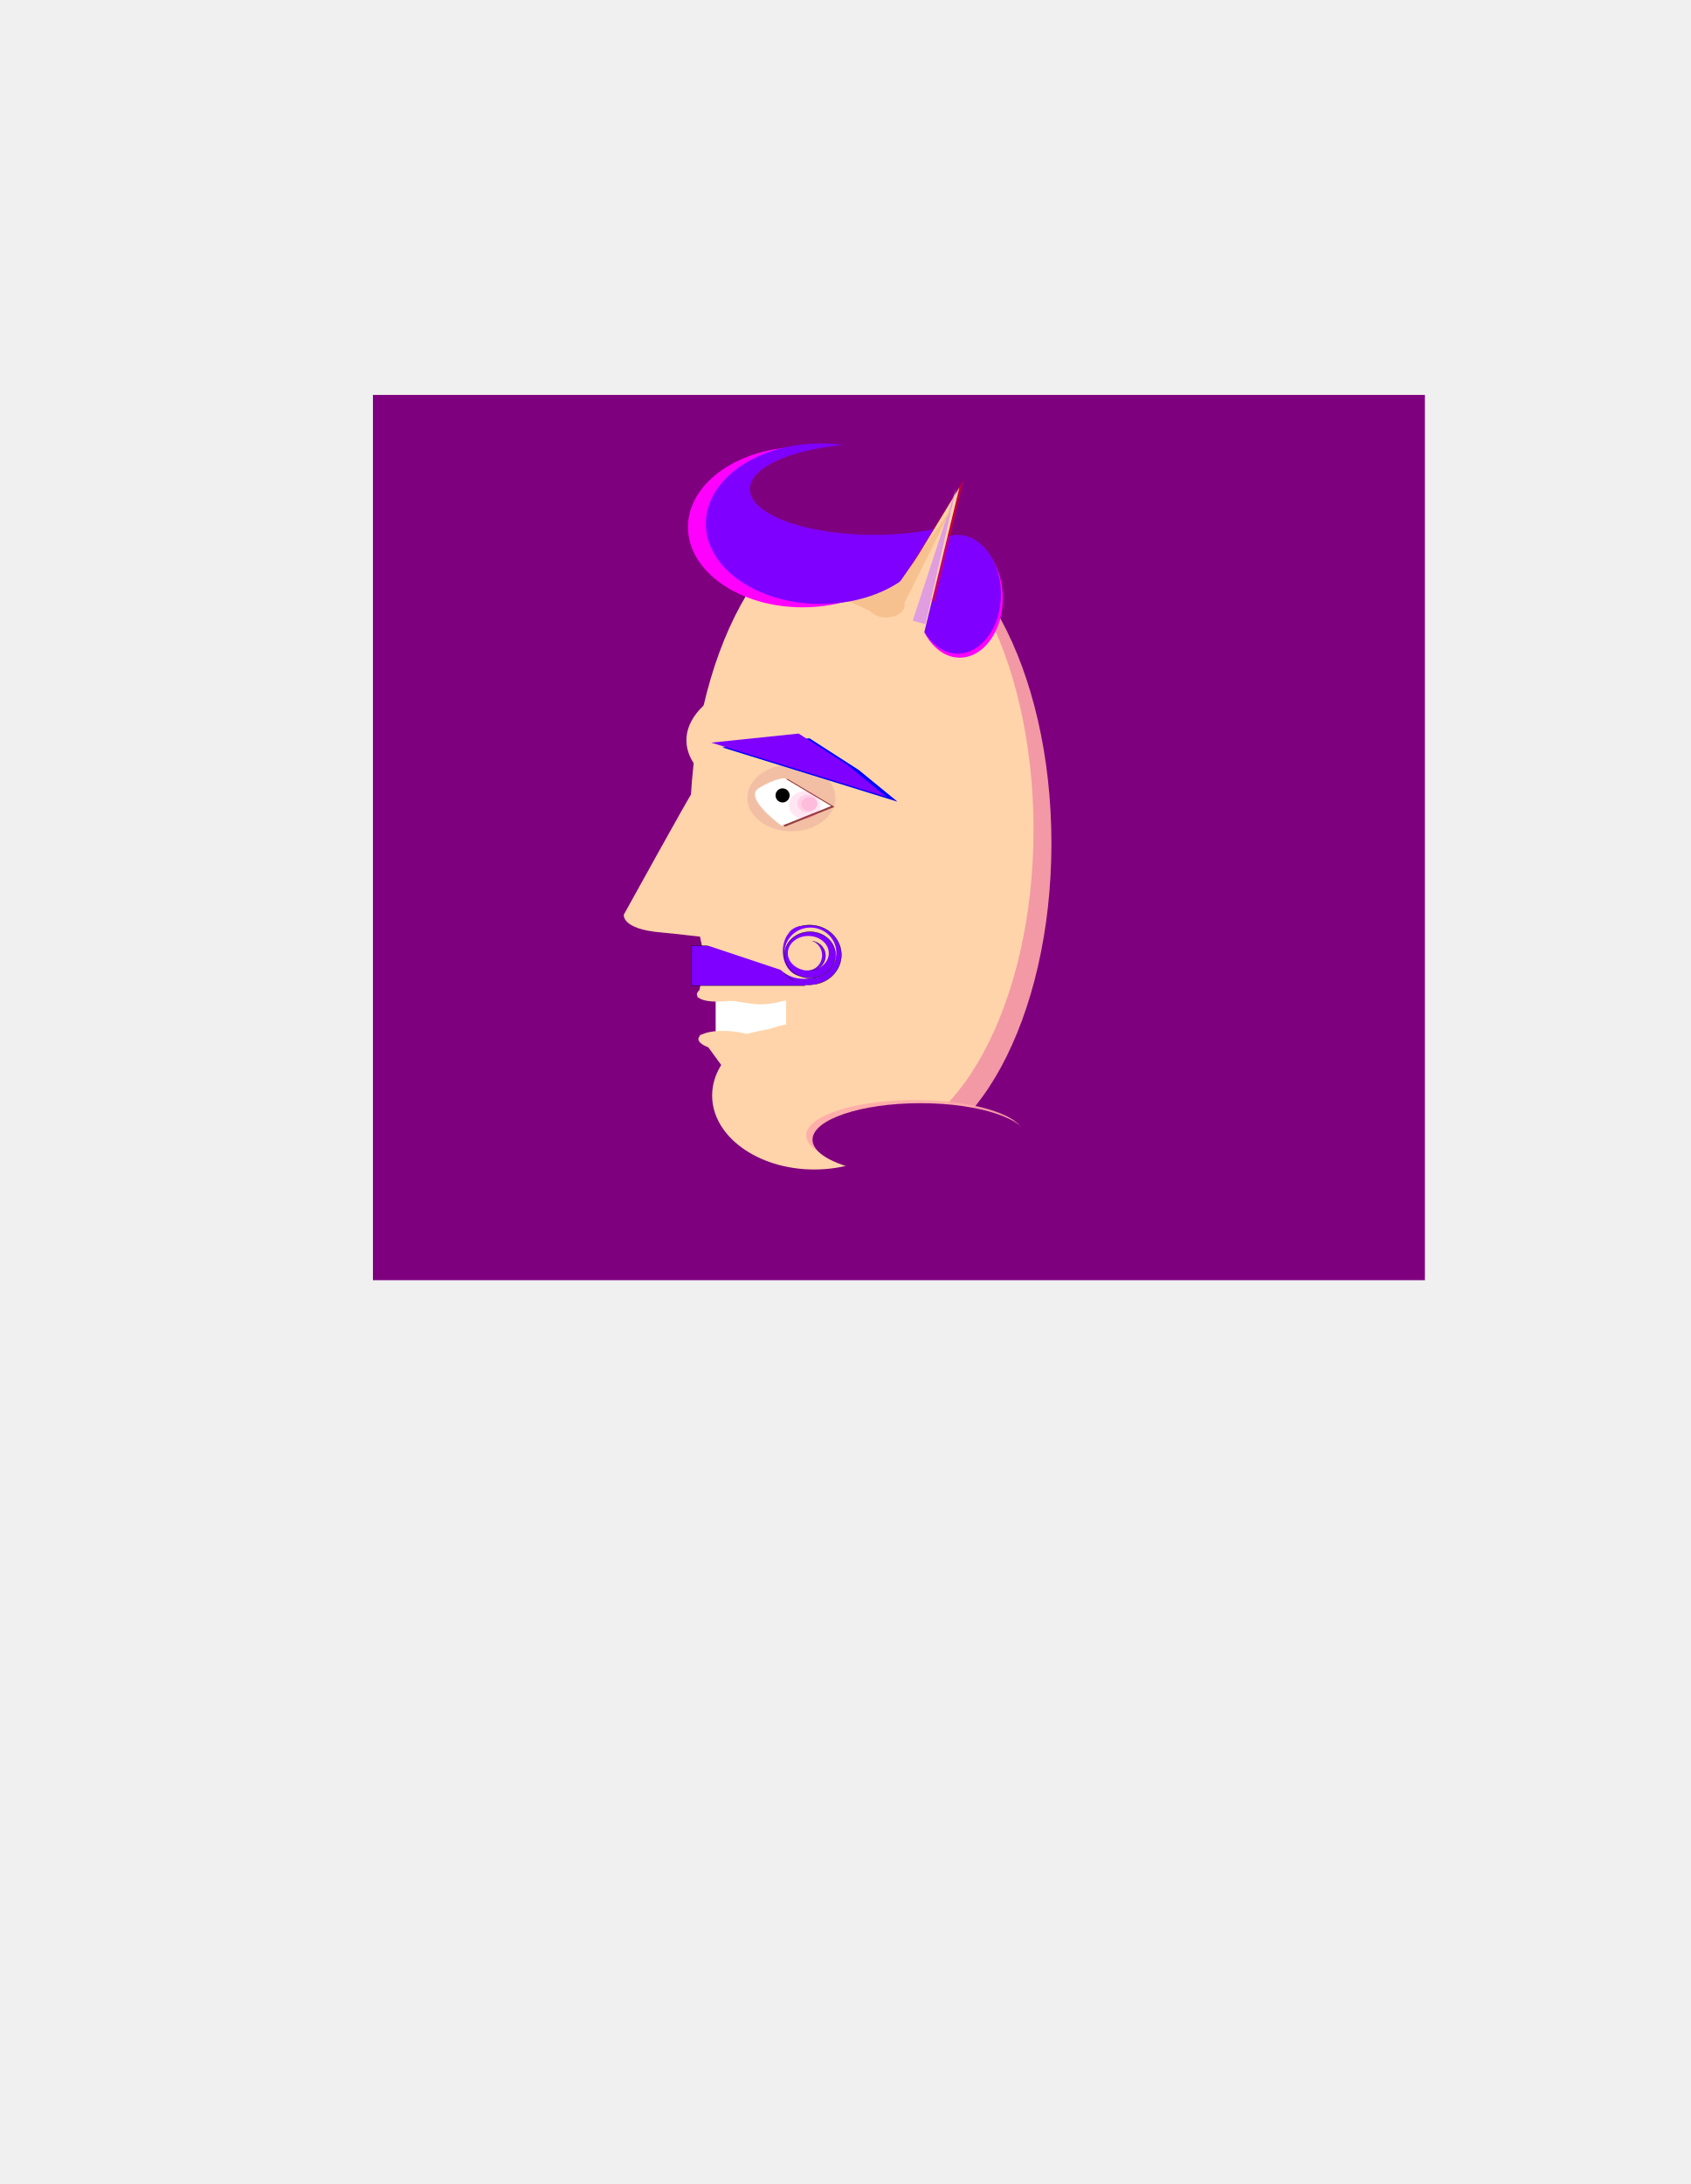
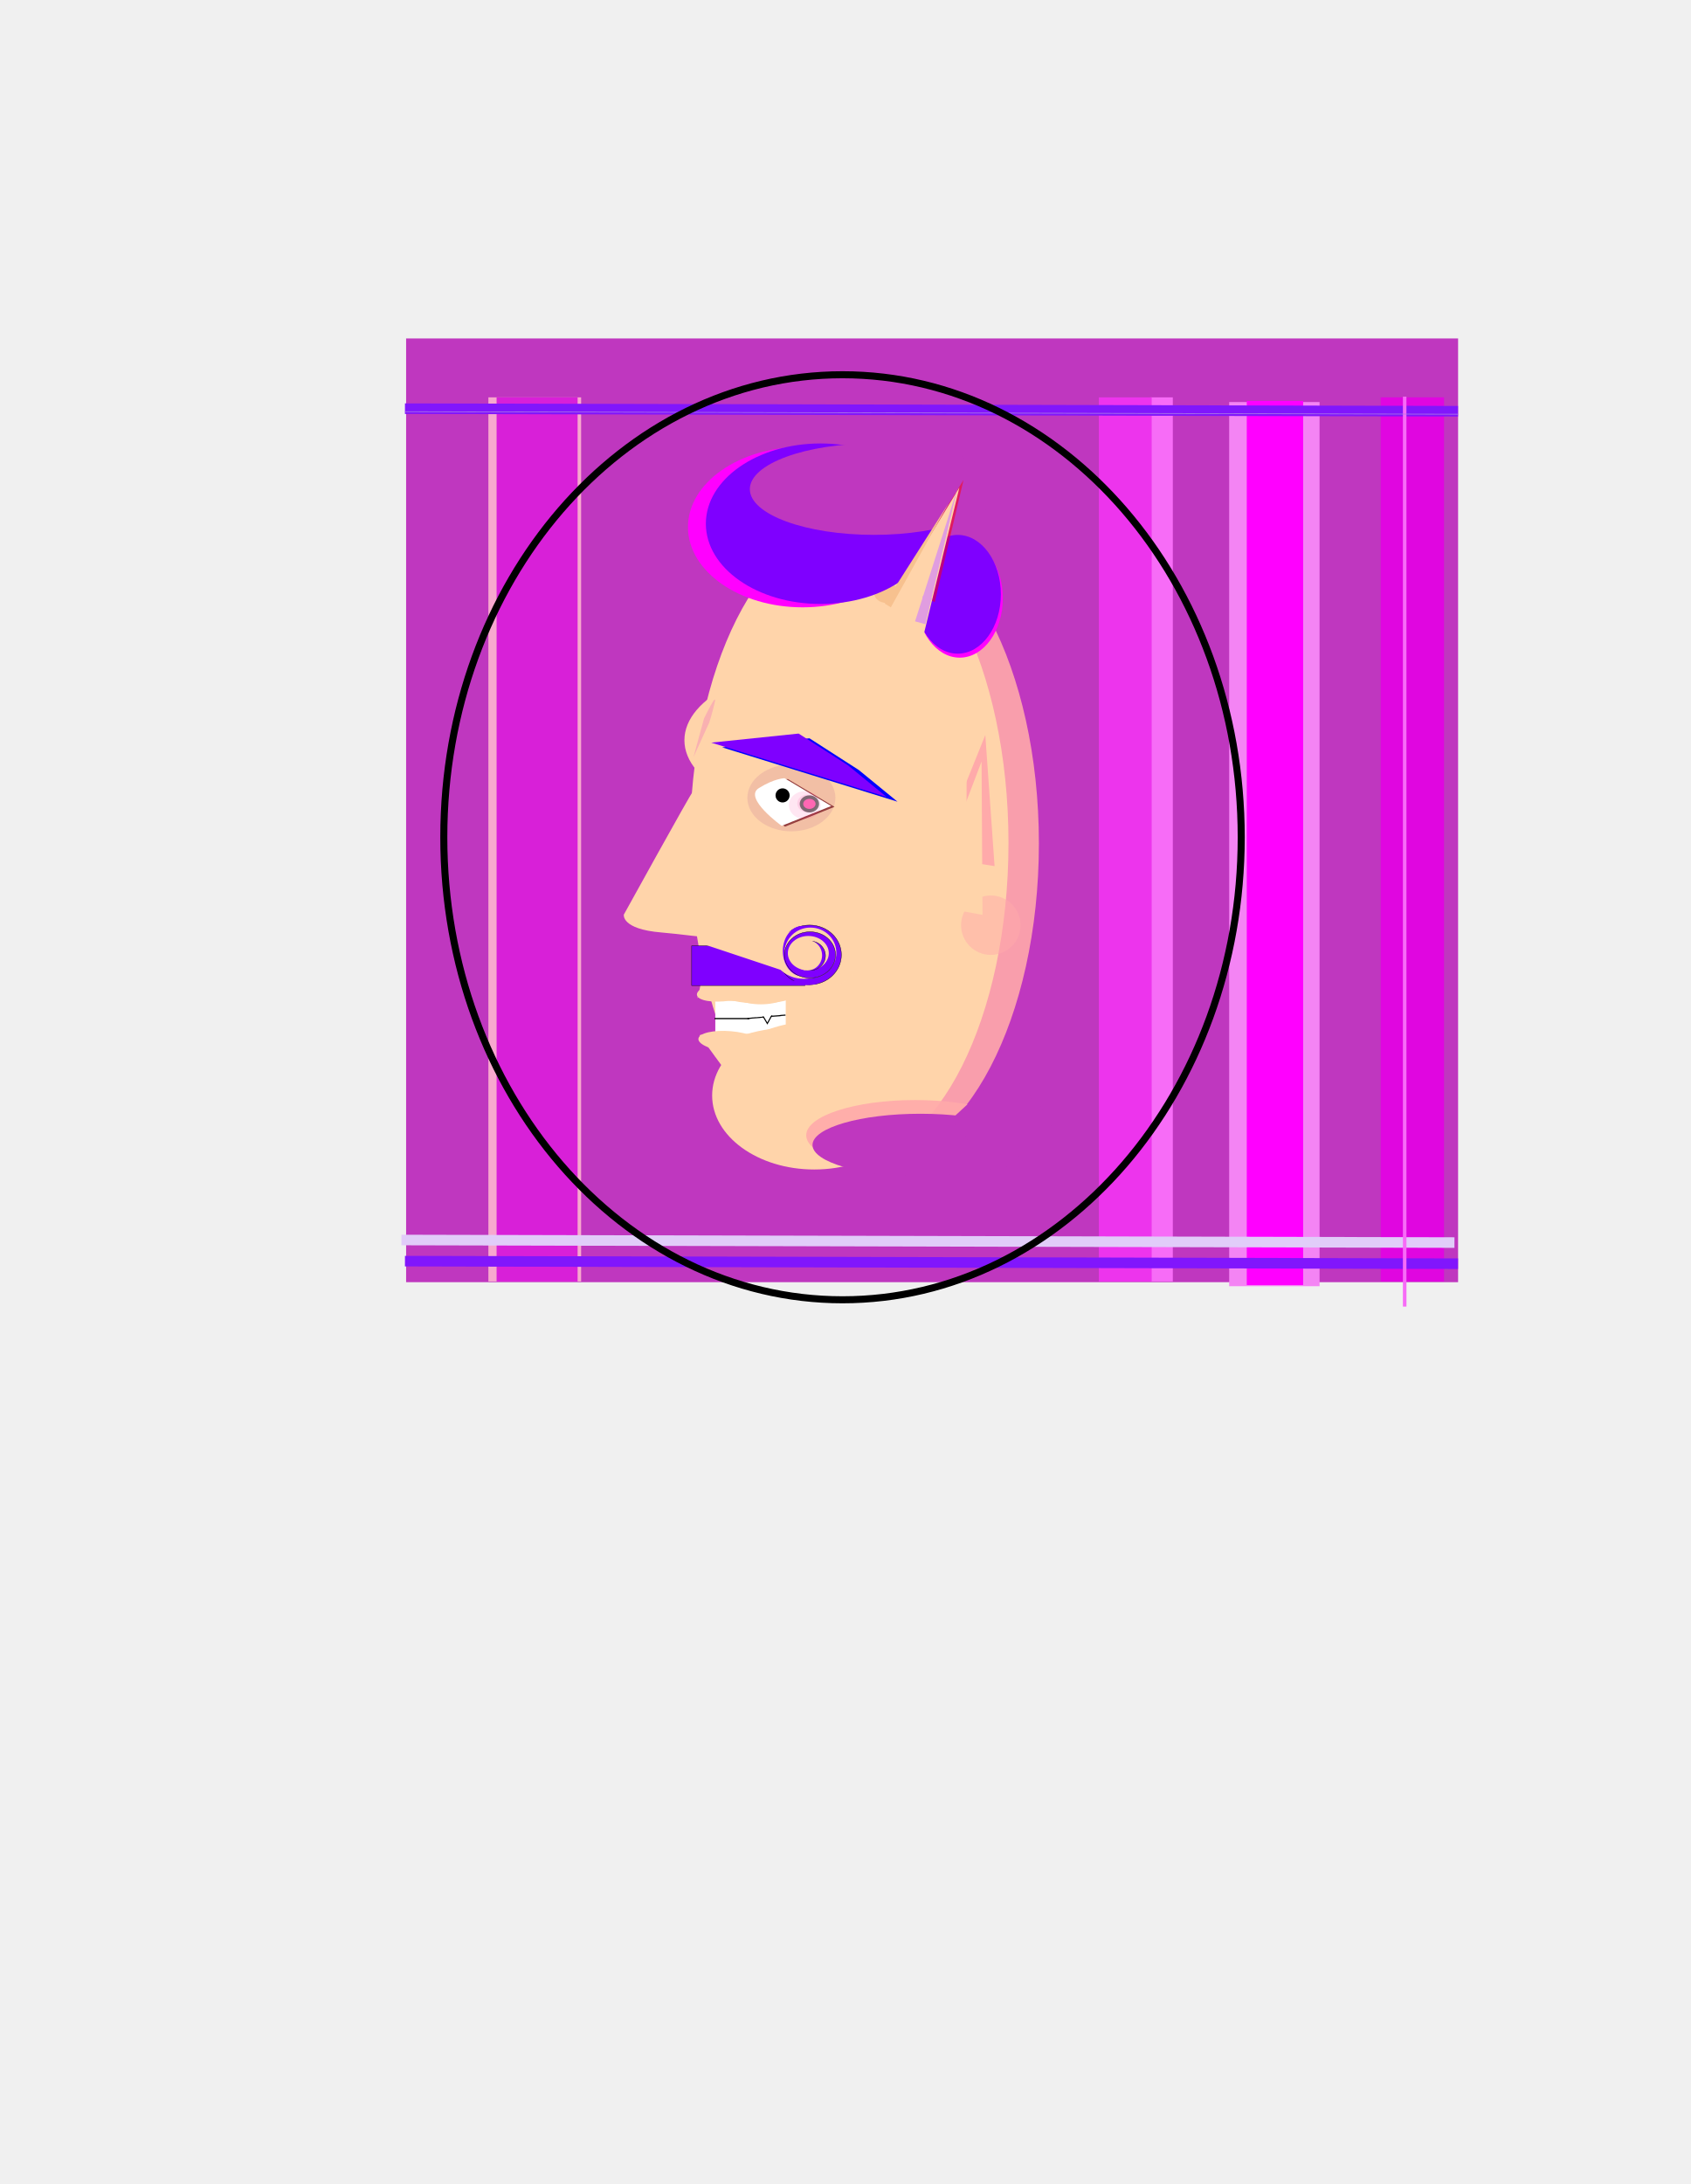
<svg xmlns="http://www.w3.org/2000/svg" width="480" height="620">
  <g>
-     <rect fill="#7f007f" stroke-width="0" stroke-dasharray="null" stroke-linejoin="null" stroke-linecap="null" x="105.888" y="112.113" width="298.688" height="251.313" id="svg_6" stroke="#000000" />
-     <ellipse opacity="0.9" stroke="#000000" id="svg_126" ry="89.778" rx="48.781" cy="239.433" cx="249.749" stroke-width="0" fill="#ffaaaa" />
-     <ellipse stroke="#000000" ry="89.778" rx="48.781" id="svg_1" cy="235.483" cx="244.67" stroke-width="0" fill="#ffd4aa" />
-     <rect stroke="#000000" id="svg_14" height="17" width="20" y="282.8" x="203.2" stroke-linecap="null" stroke-linejoin="null" stroke-dasharray="null" stroke-width="0" fill="#ffffff" />
-     <path id="svg_8" d="m225.016,275.493c0,0 3.797,5.062 6.328,4.43c2.531,-0.633 7.277,0 7.226,-0.22c-0.052,-0.22 5.43,-4.21 5.379,-4.43" opacity="0.5" stroke-linecap="null" stroke-linejoin="null" stroke-dasharray="null" stroke-width="0" stroke="#000000" fill="#ffd4aa" />
-     <path fill="#ffd4aa" stroke-width="0" stroke-dasharray="null" stroke-linejoin="null" stroke-linecap="null" d="m198.419,259.3c0,0 3.56,13.544 1.78,16.731c-1.78,3.187 -1.78,7.967 -2.195,7.188c-0.415,-0.779 11.095,1.576 10.679,0.797" id="svg_4" stroke="#000000" />
-     <path fill="#ffd4aa" stroke-width="0" stroke-dasharray="null" stroke-linejoin="null" stroke-linecap="null" d="m200.45,292.976c0,0 5.019,13.544 2.51,16.731c-2.51,3.187 -2.51,7.967 -3.095,7.188c-0.586,-0.779 15.643,1.576 15.057,0.797" id="svg_5" transform="rotate(174.2093 207.3928,305.4137) " stroke="#000000" />
-     <ellipse fill="#ffd4aa" stroke-width="0" stroke-dasharray="null" stroke-linejoin="null" stroke-linecap="null" cx="231.2" cy="311" id="svg_10" rx="29" ry="21" stroke="#000000" />
-     <ellipse stroke="#000000" id="svg_7" ry="22.125" rx="46.781" cy="210.136" cx="241.67" stroke-width="0" fill="#ffd4aa" />
-     <ellipse fill="#7f007f" stroke-width="0" stroke-dasharray="null" stroke-linejoin="null" stroke-linecap="null" cx="224.7" cy="226.5" id="svg_11" rx="12.5" ry="9.5" opacity="0.1" stroke="#000000" />
-     <path id="svg_134" fill="#964040" stroke="#000000" stroke-width="0" stroke-dasharray="null" stroke-linejoin="null" stroke-linecap="null" d="m223.715,221.163l13.237,7.887l-14.062,5.625c0,0 -10.987,-7.887 -6.487,-10.7c4.5,-2.812 7.312,-2.812 7.312,-2.812z" />
-     <path fill="#ffffff" stroke="#000000" stroke-width="0" stroke-dasharray="null" stroke-linejoin="null" stroke-linecap="null" d="m222.763,220.925l13.237,7.887l-14.062,5.625c0,0 -10.987,-7.887 -6.487,-10.7c4.5,-2.812 7.312,-2.812 7.312,-2.812z" id="svg_3" />
-     <path id="svg_79" fill="#0000ff" stroke-width="0" stroke-dasharray="null" stroke-linejoin="null" stroke-linecap="null" d="m205.033,212.158l24.8,-2.571l14,9l11,9l-49.8,-15.429z" stroke="#000000" />
-     <path fill="#7f00ff" stroke-width="0" stroke-dasharray="null" stroke-linejoin="null" stroke-linecap="null" d="m201.953,210.819l24.8,-2.571l14,9l11,9l-49.8,-15.429z" id="svg_12" stroke="#000000" />
-     <ellipse stroke="#000000" ry="2" id="svg_23" cy="225.8" cx="222.2" stroke-linecap="null" stroke-linejoin="null" stroke-dasharray="null" stroke-width="0" fill="#000000" />
-     <ellipse stroke="#000000" ry="2.373" rx="10.085" id="svg_24" cy="282.47" cx="215.516" stroke-linecap="null" stroke-linejoin="null" stroke-dasharray="null" stroke-width="0" fill="#ffd4aa" />
-     <ellipse transform="rotate(-12.2252 215.7536,295.0469) " id="svg_25" stroke="#000000" ry="2.373" rx="10.085" cy="295.047" cx="215.754" stroke-linecap="null" stroke-linejoin="null" stroke-dasharray="null" stroke-width="0" fill="#ffd4aa" />
-     <ellipse stroke="#000000" id="svg_26" transform="rotate(-8.137061 206.8239,281.1814) " ry="2.924" rx="9.035" cy="281.181" cx="206.824" stroke-linecap="null" stroke-linejoin="null" stroke-dasharray="null" stroke-width="0" fill="#ffd4aa" />
-     <ellipse id="svg_27" stroke="#000000" transform="rotate(4.891592 207.2985,295.657) " ry="2.924" rx="9.035" cy="295.657" cx="207.298" stroke-linecap="null" stroke-linejoin="null" stroke-dasharray="null" stroke-width="0" fill="#ffd4aa" />
-     <path fill="#ffd4aa" stroke-width="0" stroke-dasharray="null" stroke-linejoin="null" stroke-linecap="null" d="m177.122,259.645c0,0 -0.786,4.113 10.616,5.062c11.403,0.949 23.985,3.797 20.446,-1.582c-3.539,-5.379 -6.291,-9.809 -7.471,-20.883c-1.18,-11.074 -3.932,-17.086 -4.153,-17.242c-0.221,-0.156 -19.439,34.645 -19.439,34.645z" id="svg_2" stroke="#000000" />
-     <ellipse stroke="#000000" opacity="0.9" id="svg_127" ry="10.006" rx="30.917" cy="322.288" cx="259.828" stroke-linecap="null" stroke-linejoin="null" stroke-dasharray="null" stroke-width="0" fill="#ffaaaa" />
-     <ellipse stroke="#000000" id="svg_59" ry="10.363" rx="30.649" cy="323.538" cx="261.346" stroke-linecap="null" stroke-linejoin="null" stroke-dasharray="null" stroke-width="0" fill="#7f007f" />
-     <ellipse id="svg_64" stroke="#000000" ry="3.81" rx="8.678" cy="281.302" cx="216.042" stroke-linecap="null" stroke-linejoin="null" stroke-dasharray="null" stroke-width="0" fill="#ffd4aa" />
-     <polygon strokeWidth="0" strokecolor="#000000" fill="#7f007f" edge="0" orient="x" sides="5" shape="regularPoly" id="svg_70" cy="285.911" cx="213.827" />
-     <polygon strokeWidth="0" strokecolor="none" fill="#7f007f" edge="0" orient="x" sides="5" shape="regularPoly" id="svg_71" cy="376.149" cx="370.294" />
-     <path stroke="#000000" transform="rotate(-7.631431 157.9764,283.2383) " id="svg_74" fill="#7f007f" stroke-width="0" stroke-dasharray="null" stroke-linejoin="null" stroke-linecap="null" d="m137.098,280.422l20.795,-1.127l11.739,3.943l9.223,3.943l-41.757,-6.759z" />
-     <rect stroke="#000000" id="svg_91" height="11.288" width="32.171" y="268.49" x="196.386" stroke-linecap="null" stroke-linejoin="null" stroke-dasharray="null" stroke-width="0.1" fill="#7f00ff" />
-     <path stroke="#000000" transform="rotate(-98.00657 214.3593,265.6795) " id="svg_92" d="m199.058,281.088l15.302,-30.817l15.302,30.817l-30.603,0z" stroke-linecap="null" stroke-linejoin="null" stroke-dasharray="null" stroke-width="0" fill="#ffd4aa" />
-     <ellipse opacity="0.1" ry="3.951" rx="4.515" id="svg_94" cy="228.567" cx="228.504" stroke-linecap="null" stroke-linejoin="null" stroke-dasharray="null" stroke-width="0" stroke="#000000" fill="#ff007f" />
-     <ellipse ry="8.466" rx="9.031" id="svg_95" cy="271.074" cx="229.862" stroke-linecap="null" stroke-linejoin="null" stroke-dasharray="null" stroke-width="0.1" stroke="#000000" fill="#7f00ff" />
-     <ellipse stroke="#000000" id="svg_96" ry="7.157" rx="8.554" cy="270.717" cx="228.196" stroke-linecap="null" stroke-linejoin="null" stroke-dasharray="null" stroke-width="0" fill="#ffd4aa" />
-     <ellipse stroke="#000000" id="svg_97" ry="7.157" rx="5.578" cy="270.003" cx="227.839" stroke-linecap="null" stroke-linejoin="null" stroke-dasharray="null" stroke-width="0" fill="#7f00ff" />
-     <ellipse stroke="#000000" id="svg_98" ry="7.037" rx="6.292" cy="270.598" cx="229.743" stroke-linecap="null" stroke-linejoin="null" stroke-dasharray="null" stroke-width="0" fill="#ffd4aa" />
-     <ellipse id="svg_99" stroke="#000000" ry="7.157" rx="7.364" cy="270.479" cx="230.101" stroke-linecap="null" stroke-linejoin="null" stroke-dasharray="null" stroke-width="0" fill="#ffd4aa" />
-     <ellipse stroke="#000000" id="svg_100" ry="6.561" rx="7.245" cy="271.074" cx="229.982" stroke-linecap="null" stroke-linejoin="null" stroke-dasharray="null" stroke-width="0.1" fill="#7f00ff" />
-     <ellipse stroke="#000000" id="svg_101" ry="4.894" rx="5.816" cy="270.598" cx="229.505" stroke-linecap="null" stroke-linejoin="null" stroke-dasharray="null" stroke-width="0" fill="#ffd4aa" />
-     <ellipse stroke="#000000" id="svg_102" ry="4.18" rx="4.387" cy="271.312" cx="229.982" stroke-linecap="null" stroke-linejoin="null" stroke-dasharray="null" stroke-width="0.1" fill="#7f00ff" />
-     <ellipse stroke="#000000" id="svg_103" ry="4.299" rx="4.149" cy="271.193" cx="229.267" stroke-linecap="null" stroke-linejoin="null" stroke-dasharray="null" stroke-width="0" fill="#ffd4aa" />
-     <ellipse stroke="#000000" id="svg_105" opacity="0.1" ry="2.522" rx="2.848" cy="228.091" cx="229.219" stroke-linecap="null" stroke-linejoin="null" stroke-dasharray="null" stroke-width="0" fill="#ff007f" />
-     <ellipse stroke="#000000" id="svg_106" opacity="0.1" ry="1.927" rx="2.253" cy="228.21" cx="229.814" stroke-linecap="null" stroke-linejoin="null" stroke-dasharray="null" stroke-width="0" fill="#ff007f" />
-     <path stroke="#000000" transform="rotate(24.50565 252.516,165.1321) " id="svg_116" d="m243.884,174.971l8.632,-19.677l8.632,19.677l-17.265,0z" stroke-linecap="null" stroke-linejoin="null" stroke-dasharray="null" stroke-width="0" fill="#f7c18f" />
-     <ellipse stroke="#000000" ry="0.737" rx="4.152" id="svg_118" cy="278.942" cx="228.23" stroke-linecap="null" stroke-linejoin="null" stroke-dasharray="null" stroke-width="0" fill="#7f00ff" />
-     <ellipse id="svg_129" stroke="#000000" fill="#ff00ff" stroke-width="0" stroke-dasharray="null" stroke-linejoin="null" stroke-linecap="null" cx="227.904" cy="149.626" rx="32.568" ry="22.784" />
-     <ellipse stroke="#000000" id="svg_119" fill="#7f00ff" stroke-width="0" stroke-dasharray="null" stroke-linejoin="null" stroke-linecap="null" cx="232.984" cy="148.674" rx="32.568" ry="22.784" />
-     <ellipse stroke="#000000" id="svg_120" fill="#7f007f" stroke-width="0" stroke-dasharray="null" stroke-linejoin="null" stroke-linecap="null" cx="248.146" cy="138.863" rx="35.243" ry="12.973" />
-     <ellipse id="svg_130" stroke="#000000" fill="#ff00ff" stroke-width="0" stroke-dasharray="null" stroke-linejoin="null" stroke-linecap="null" cx="272.492" cy="169.839" rx="12.249" ry="16.858" />
-     <ellipse stroke="#000000" id="svg_122" fill="#7f00ff" stroke-width="0" stroke-dasharray="null" stroke-linejoin="null" stroke-linecap="null" cx="271.928" cy="168.71" rx="12.249" ry="16.858" />
-     <path stroke="#000000" opacity="0.5" id="svg_131" transform="rotate(22.45895 266.8623,152.4947) " d="m261.159,170.072l5.703,-35.155l5.703,35.155l-11.406,0z" stroke-linecap="null" stroke-linejoin="null" stroke-dasharray="null" stroke-width="0" fill="#ff0000" />
-     <path stroke="#000000" transform="rotate(22.45895 262.4954,162.3626) " id="svg_117" d="m254.445,188.3l8.05,-51.875l8.05,51.875l-16.101,0z" stroke-linecap="null" stroke-linejoin="null" stroke-dasharray="null" stroke-width="0" fill="#ffd4aa" />
-     <path stroke="#000000" transform="rotate(15.47889 266.2256,157.6609) " id="svg_132" d="m264.356,177.422l1.87,-39.523l1.87,39.523l-3.739,0z" stroke-linecap="null" stroke-linejoin="null" stroke-dasharray="null" stroke-width="0" fill="#e09de0" />
-     <ellipse stroke="#000000" transform="rotate(15.62375 263.2688,169.7736) " ry="0.635" rx="1.372" id="svg_133" cy="169.774" cx="263.269" stroke-linecap="null" stroke-linejoin="null" stroke-dasharray="null" stroke-width="0" fill="#e09de0" />
-     <path stroke="#000000" id="svg_135" transform="rotate(30.75927 261.9497,158.1036) " d="m259.475,174.996l2.475,-33.785l2.475,33.785l-4.949,0z" stroke-linecap="null" stroke-linejoin="null" stroke-dasharray="null" stroke-width="0" fill="#f7c18f" />
-     <ellipse stroke="#000000" ry="3.492" rx="5.238" id="svg_136" cy="171.793" cx="251.631" stroke-linecap="null" stroke-linejoin="null" stroke-dasharray="null" stroke-width="0" fill="#f7c18f" />
+     <rect stroke="#000000" id="svg_6" height="267.905" width="298.688" y="96.082" x="115.309" stroke-linecap="null" stroke-linejoin="null" stroke-dasharray="null" stroke-width="0" fill="#bf37bf" />
+     <rect stroke="#000000" id="svg_48" height="251" width="25.667" y="114.133" x="349" stroke-linecap="null" stroke-linejoin="null" stroke-dasharray="null" stroke-width="0" fill="#f484f4" />
+     <rect stroke="#000000" id="svg_44" height="251" width="18" y="112.8" x="392" stroke-linecap="null" stroke-linejoin="null" stroke-dasharray="null" stroke-width="0" fill="#e006e0" />
+     <rect stroke="#000000" id="svg_49" height="251" width="6.333" y="112.8" x="326.667" stroke-linecap="null" stroke-linejoin="null" stroke-dasharray="null" stroke-width="0" fill="#f76cf7" />
+     <rect stroke="#000000" id="svg_43" height="251" width="15" y="112.8" x="312" stroke-linecap="null" stroke-linejoin="null" stroke-dasharray="null" stroke-width="0" fill="#ed34ed" />
+     <rect stroke="#000000" id="svg_42" height="251" width="16" y="113.8" x="354" stroke-linecap="null" stroke-linejoin="null" stroke-dasharray="null" stroke-width="0" fill="#ff00ff" />
+     <ellipse stroke="#000000" fill="#ffaaaa" stroke-width="0" cx="247.971" cy="239.433" rx="47.003" ry="89.778" id="svg_126" opacity="0.9" />
+     <rect stroke="#000000" id="svg_46" height="251" width="26.333" y="112.8" x="138.667" stroke-linecap="null" stroke-linejoin="null" stroke-dasharray="null" stroke-width="0" fill="#f7a8ce" />
+     <ellipse stroke="#000000" fill="#ffd4aa" stroke-width="0" cx="241.114" cy="239.279" id="svg_1" rx="45.226" ry="89.778" />
+     <rect fill="#ffffff" stroke-width="0" stroke-dasharray="null" stroke-linejoin="null" stroke-linecap="null" x="203.096" y="283.054" width="20" height="17" id="svg_14" stroke="#000000" />
+     <path fill="#ffd4aa" stroke="#000000" stroke-width="0" stroke-dasharray="null" stroke-linejoin="null" stroke-linecap="null" opacity="0.5" d="m225.016,275.493c0,0 3.797,5.062 6.328,4.43c2.531,-0.633 7.277,0 7.226,-0.22c-0.052,-0.22 5.43,-4.21 5.379,-4.43" id="svg_8" />
+     <path stroke="#000000" id="svg_4" d="m198.419,259.3c0,0 3.56,13.544 1.78,16.731c-1.78,3.187 -1.78,7.967 -2.195,7.188c-0.415,-0.779 11.095,1.576 10.679,0.797" stroke-linecap="null" stroke-linejoin="null" stroke-dasharray="null" stroke-width="0" fill="#ffd4aa" />
+     <path stroke="#000000" transform="rotate(174.2093 207.3928,305.4137) " id="svg_5" d="m200.45,292.976c0,0 5.019,13.544 2.51,16.731c-2.51,3.187 -2.51,7.967 -3.095,7.188c-0.586,-0.779 15.643,1.576 15.057,0.797" stroke-linecap="null" stroke-linejoin="null" stroke-dasharray="null" stroke-width="0" fill="#ffd4aa" />
+     <ellipse stroke="#000000" ry="21" rx="29" id="svg_10" cy="311" cx="231.2" stroke-linecap="null" stroke-linejoin="null" stroke-dasharray="null" stroke-width="0" fill="#ffd4aa" />
+     <ellipse stroke="#000000" fill="#ffd4aa" stroke-width="0" cx="238.857" cy="210.136" rx="44.531" ry="22.125" id="svg_7" />
+     <ellipse stroke="#000000" opacity="0.1" ry="9.5" rx="12.5" id="svg_11" cy="226.5" cx="224.7" stroke-linecap="null" stroke-linejoin="null" stroke-dasharray="null" stroke-width="0" fill="#7f007f" />
+     <path d="m223.715,221.163l13.237,7.887l-14.062,5.625c0,0 -10.987,-7.887 -6.487,-10.7c4.5,-2.812 7.312,-2.812 7.312,-2.812z" stroke-linecap="null" stroke-linejoin="null" stroke-dasharray="null" stroke-width="0" stroke="#000000" fill="#964040" id="svg_134" />
+     <path id="svg_3" d="m222.763,220.925l13.237,7.887l-14.062,5.625c0,0 -10.987,-7.887 -6.487,-10.7c4.5,-2.812 7.312,-2.812 7.312,-2.812z" stroke-linecap="null" stroke-linejoin="null" stroke-dasharray="null" stroke-width="0" stroke="#000000" fill="#ffffff" />
+     <path stroke="#000000" d="m205.033,212.158l24.8,-2.571l14,9l11,9l-49.8,-15.429z" stroke-linecap="null" stroke-linejoin="null" stroke-dasharray="null" stroke-width="0" fill="#0000ff" id="svg_79" />
+     <path stroke="#000000" id="svg_12" d="m201.953,210.819l24.8,-2.571l14,9l11,9l-49.8,-15.429z" stroke-linecap="null" stroke-linejoin="null" stroke-dasharray="null" stroke-width="0" fill="#7f00ff" />
+     <ellipse fill="#000000" stroke-width="0" stroke-dasharray="null" stroke-linejoin="null" stroke-linecap="null" cx="222.2" cy="225.8" id="svg_23" ry="2" stroke="#000000" />
+     <ellipse fill="#ffd4aa" stroke-width="0" stroke-dasharray="null" stroke-linejoin="null" stroke-linecap="null" cx="215.516" cy="282.47" id="svg_24" rx="10.085" ry="2.373" stroke="#000000" />
+     <ellipse fill="#ffd4aa" stroke-width="0" stroke-dasharray="null" stroke-linejoin="null" stroke-linecap="null" cx="215.754" cy="295.047" rx="10.085" ry="2.373" stroke="#000000" id="svg_25" transform="rotate(-12.2252 215.7536,295.0469) " />
+     <ellipse fill="#ffd4aa" stroke-width="0" stroke-dasharray="null" stroke-linejoin="null" stroke-linecap="null" cx="206.824" cy="281.181" rx="9.035" ry="2.924" transform="rotate(-8.137061 206.8239,281.1814) " id="svg_26" stroke="#000000" />
+     <ellipse fill="#ffd4aa" stroke-width="0" stroke-dasharray="null" stroke-linejoin="null" stroke-linecap="null" cx="207.298" cy="295.657" rx="9.035" ry="2.924" transform="rotate(4.891592 207.2985,295.657) " stroke="#000000" id="svg_27" />
+     <path stroke="#000000" id="svg_2" d="m177.122,259.645c0,0 -0.786,4.113 10.616,5.062c11.403,0.949 23.985,3.797 20.446,-1.582c-3.539,-5.379 -6.291,-9.809 -7.471,-20.883c-1.18,-11.074 -3.932,-17.086 -4.153,-17.242c-0.221,-0.156 -19.439,34.645 -19.439,34.645z" stroke-linecap="null" stroke-linejoin="null" stroke-dasharray="null" stroke-width="0" fill="#ffd4aa" />
+     <ellipse fill="#ffaaaa" stroke-width="0" stroke-dasharray="null" stroke-linejoin="null" stroke-linecap="null" cx="259.828" cy="322.288" rx="30.917" ry="10.006" id="svg_127" opacity="0.9" stroke="#000000" />
+     <ellipse stroke="#000000" fill="#bf37bf" stroke-width="0" stroke-dasharray="null" stroke-linejoin="null" stroke-linecap="null" cx="261.346" cy="325.038" rx="30.649" ry="8.863" id="svg_59" />
+     <ellipse fill="#ffd4aa" stroke-width="0" stroke-dasharray="null" stroke-linejoin="null" stroke-linecap="null" cx="216.042" cy="281.302" rx="8.678" ry="3.81" stroke="#000000" id="svg_64" />
+     <polygon id="svg_70" fill="#7f007f" />
+     <polygon id="svg_71" fill="#7f007f" />
+     <rect fill="#7f00ff" stroke-width="0.1" stroke-dasharray="null" stroke-linejoin="null" stroke-linecap="null" x="196.386" y="268.49" width="32.171" height="11.288" id="svg_91" stroke="#000000" />
+     <path fill="#ffd4aa" stroke-width="0" stroke-dasharray="null" stroke-linejoin="null" stroke-linecap="null" d="m199.058,281.088l15.302,-30.817l15.302,30.817l-30.603,0z" id="svg_92" transform="rotate(-98.00657 214.3593,265.6795) " stroke="#000000" />
+     <ellipse fill="#ff007f" stroke="#000000" stroke-width="0" stroke-dasharray="null" stroke-linejoin="null" stroke-linecap="null" cx="228.504" cy="228.567" id="svg_94" rx="4.515" ry="3.951" opacity="0.1" />
+     <ellipse fill="#7f00ff" stroke="#000000" stroke-width="0.1" stroke-dasharray="null" stroke-linejoin="null" stroke-linecap="null" cx="229.862" cy="271.074" id="svg_95" rx="9.031" ry="8.466" />
+     <ellipse fill="#ffd4aa" stroke-width="0" stroke-dasharray="null" stroke-linejoin="null" stroke-linecap="null" cx="228.196" cy="270.717" rx="8.554" ry="7.157" id="svg_96" stroke="#000000" />
+     <ellipse fill="#7f00ff" stroke-width="0" stroke-dasharray="null" stroke-linejoin="null" stroke-linecap="null" cx="227.839" cy="270.003" rx="5.578" ry="7.157" id="svg_97" stroke="#000000" />
+     <ellipse fill="#ffd4aa" stroke-width="0" stroke-dasharray="null" stroke-linejoin="null" stroke-linecap="null" cx="229.743" cy="270.598" rx="6.292" ry="7.037" id="svg_98" stroke="#000000" />
+     <ellipse fill="#ffd4aa" stroke-width="0" stroke-dasharray="null" stroke-linejoin="null" stroke-linecap="null" cx="230.101" cy="270.479" rx="7.364" ry="7.157" stroke="#000000" id="svg_99" />
+     <ellipse fill="#7f00ff" stroke-width="0.1" stroke-dasharray="null" stroke-linejoin="null" stroke-linecap="null" cx="229.982" cy="271.074" rx="7.245" ry="6.561" id="svg_100" stroke="#000000" />
+     <ellipse fill="#ffd4aa" stroke-width="0" stroke-dasharray="null" stroke-linejoin="null" stroke-linecap="null" cx="229.505" cy="270.598" rx="5.816" ry="4.894" id="svg_101" stroke="#000000" />
+     <ellipse fill="#7f00ff" stroke-width="0.1" stroke-dasharray="null" stroke-linejoin="null" stroke-linecap="null" cx="229.982" cy="271.312" rx="4.387" ry="4.18" id="svg_102" stroke="#000000" />
+     <ellipse fill="#ffd4aa" stroke-width="0" stroke-dasharray="null" stroke-linejoin="null" stroke-linecap="null" cx="229.267" cy="271.193" rx="4.149" ry="4.299" id="svg_103" stroke="#000000" />
+     <ellipse fill="#ff007f" stroke-width="0" stroke-dasharray="null" stroke-linejoin="null" stroke-linecap="null" cx="229.219" cy="228.091" rx="2.848" ry="2.522" opacity="0.1" id="svg_105" stroke="#000000" />
+     <ellipse fill="#ff007f" stroke-dasharray="null" stroke-linejoin="null" stroke-linecap="null" cx="229.814" cy="228.21" rx="2.253" ry="1.927" opacity="0.5" id="svg_106" stroke="#000000" />
+     <ellipse fill="#7f00ff" stroke-width="0" stroke-dasharray="null" stroke-linejoin="null" stroke-linecap="null" cx="228.23" cy="278.942" id="svg_118" rx="4.152" ry="0.737" stroke="#000000" />
+     <ellipse stroke="#000000" fill="#f7c18f" stroke-width="0" stroke-dasharray="null" stroke-linejoin="null" stroke-linecap="null" cx="251.788" cy="168.433" id="svg_136" rx="3.582" ry="2.742" />
+     <ellipse ry="22.784" rx="32.568" cy="149.626" cx="227.904" stroke-linecap="null" stroke-linejoin="null" stroke-dasharray="null" stroke-width="0" fill="#ff00ff" stroke="#000000" id="svg_129" />
+     <ellipse ry="22.784" rx="32.568" cy="148.674" cx="232.984" stroke-linecap="null" stroke-linejoin="null" stroke-dasharray="null" stroke-width="0" fill="#7f00ff" id="svg_119" stroke="#000000" />
+     <ellipse ry="12.973" rx="35.243" cy="138.863" cx="248.146" stroke-linecap="null" stroke-linejoin="null" stroke-dasharray="null" stroke-width="0" fill="#bf37bf" id="svg_120" stroke="#000000" />
+     <ellipse ry="16.858" rx="12.249" cy="169.839" cx="272.492" stroke-linecap="null" stroke-linejoin="null" stroke-dasharray="null" stroke-width="0" fill="#ff00ff" stroke="#000000" id="svg_130" />
+     <ellipse ry="16.858" rx="12.249" cy="168.71" cx="271.928" stroke-linecap="null" stroke-linejoin="null" stroke-dasharray="null" stroke-width="0" fill="#7f00ff" id="svg_122" stroke="#000000" />
+     <path fill="#ff0000" stroke-width="0" stroke-dasharray="null" stroke-linejoin="null" stroke-linecap="null" d="m261.159,170.072l5.703,-35.155l5.703,35.155l-11.406,0z" transform="rotate(22.45895 266.8623,152.4947) " id="svg_131" opacity="0.5" stroke="#000000" />
+     <path fill="#ffd4aa" stroke-width="0" stroke-dasharray="null" stroke-linejoin="null" stroke-linecap="null" d="m254.445,188.3l8.05,-51.875l8.05,51.875l-16.101,0z" id="svg_117" transform="rotate(22.45895 262.4954,162.3626) " stroke="#000000" />
+     <path stroke="#000000" fill="#e09de0" stroke-width="0" stroke-dasharray="null" stroke-linejoin="null" stroke-linecap="null" d="m265.036,177.515l1.524,-39.523l1.524,39.523l-3.047,0l0,0z" id="svg_132" transform="rotate(15.47889 266.5592,157.7533) " />
+     <ellipse fill="#e09de0" stroke-width="0" stroke-dasharray="null" stroke-linejoin="null" stroke-linecap="null" cx="263.269" cy="169.774" id="svg_133" rx="1.372" ry="0.635" transform="rotate(15.62375 263.2688,169.7736) " stroke="#000000" />
+     <path stroke="#000000" fill="#f7c18f" stroke-width="0" stroke-dasharray="null" stroke-linejoin="null" stroke-linecap="null" d="m259.679,174.255l1.024,-33.785l1.024,33.785l-2.049,0l0,0z" transform="rotate(30.75927 260.7036,157.3619) " id="svg_135" />
+     <path transform="rotate(8.954041 276.9303,226.6149) " stroke="#000000" id="svg_9" d="m268.539,244.791l8.391,-36.352l8.391,36.352l-16.782,0z" stroke-linecap="null" stroke-linejoin="null" stroke-dasharray="null" stroke-width="0" fill="#ffaaaa" />
+     <ellipse ry="8.438" id="svg_15" cy="262.647" cx="281.316" opacity="0.5" stroke-linecap="null" stroke-linejoin="null" stroke-dasharray="null" stroke-width="0" stroke="#000000" fill="#ffaaaa" />
+     <path stroke="#ef7373" transform="rotate(9.013468 271.4428,232.9614) " id="svg_17" d="m265.418,252.343l6.024,-38.763l6.024,38.763l-12.049,0z" stroke-linecap="null" stroke-linejoin="null" stroke-dasharray="null" stroke-width="0" fill="#ffd4aa" />
+     <path stroke="#ef7373" id="svg_19" transform="rotate(10.26301 274.8875,237.2256) " d="m266.869,258.623l8.019,-42.794l8.019,42.794l-16.038,0z" stroke-linecap="null" stroke-linejoin="null" stroke-dasharray="null" stroke-width="0" fill="#ffd4aa" />
+     <rect stroke="#000000" transform="rotate(47.32446 284.576,318.2674) " id="svg_20" height="21.395" width="20.399" y="307.57" x="274.376" stroke-linecap="null" stroke-linejoin="null" stroke-dasharray="null" stroke-width="0" fill="#bf37bf" />
+     <path stroke="#000000" transform="rotate(109.0037 199.8778,206.7358) " id="svg_21" d="m197.925,205.848l10.674,1.036l-11.34,0.739c0,0 -8.86,-1.036 -5.231,-1.406c3.629,-0.37 5.897,-0.37 5.897,-0.37z" stroke-linecap="null" stroke-linejoin="null" stroke-dasharray="null" stroke-width="0" fill="#f9b1b1" />
+     <rect stroke="#000000" id="svg_29" height="0.3" width="9.811" y="289.005" x="202.91" stroke-linecap="null" stroke-linejoin="null" stroke-dasharray="null" stroke-width="0.05" fill="#000000" />
+     <rect stroke="#000000" transform="rotate(-5.079995 217.6097,288.6502) " id="svg_31" height="0.262" width="10.787" y="288.519" x="212.216" stroke-linecap="null" stroke-linejoin="null" stroke-dasharray="null" stroke-width="0.05" fill="#000000" />
+     <path transform="rotate(179.1631 217.8493,289.2448) " id="svg_30" d="m216.348,290.559l1.502,-2.628l1.502,2.628l-3.003,0z" stroke-linecap="null" stroke-linejoin="null" stroke-dasharray="null" stroke-width="0.3" stroke="#000000" fill="#ffffff" />
+     <path stroke="#000000" id="svg_32" transform="rotate(-6.533206 217.8659,287.0488) " d="m214.612,288.363l3.254,-2.628l3.254,2.628l-6.507,0z" stroke-linecap="null" stroke-linejoin="null" stroke-dasharray="null" stroke-width="0" fill="#ffffff" />
+     <rect id="svg_38" stroke="#000000" height="251" width="23" y="112.8" x="141" stroke-linecap="null" stroke-linejoin="null" stroke-dasharray="null" stroke-width="0" fill="#d820d8" />
+     <rect stroke="#000000" transform="rotate(90.13925 263.4753,352.3807) " id="svg_39" height="298.99" width="3" y="202.886" x="261.975" stroke-linecap="null" stroke-linejoin="null" stroke-dasharray="null" stroke-width="0" fill="#e1ccf9" />
+     <rect id="svg_40" stroke="#000000" transform="rotate(90.13925 264.4753,358.3807) " height="298.99" width="3" y="208.886" x="262.975" stroke-linecap="null" stroke-linejoin="null" stroke-dasharray="null" stroke-width="0" fill="#8116fc" />
+     <rect id="svg_41" stroke="#000000" transform="rotate(90.13925 264.4753,116.3807) " height="298.99" width="3" y="-33.114" x="262.975" stroke-linecap="null" stroke-linejoin="null" stroke-dasharray="null" stroke-width="0" fill="#8116fc" />
+     <rect stroke="#000000" id="svg_50" height="258.312" width="1" y="112.607" x="398.333" stroke-linecap="null" stroke-linejoin="null" stroke-dasharray="null" stroke-width="0" fill="#f76cf7" />
+     <rect stroke="#000000" id="svg_51" transform="rotate(90.13925 264.4691,117.2244) " height="298.99" width="0.188" y="-32.27" x="264.375" stroke-linecap="null" stroke-linejoin="null" stroke-dasharray="null" stroke-width="0" fill="#af7fe2" />
+     <ellipse stroke="#000000" ry="131.303" rx="113.206" id="svg_52" cy="237.684" cx="239.215" stroke-linecap="null" stroke-linejoin="null" stroke-dasharray="null" stroke-width="2" fill="none" />
  </g>
</svg>
